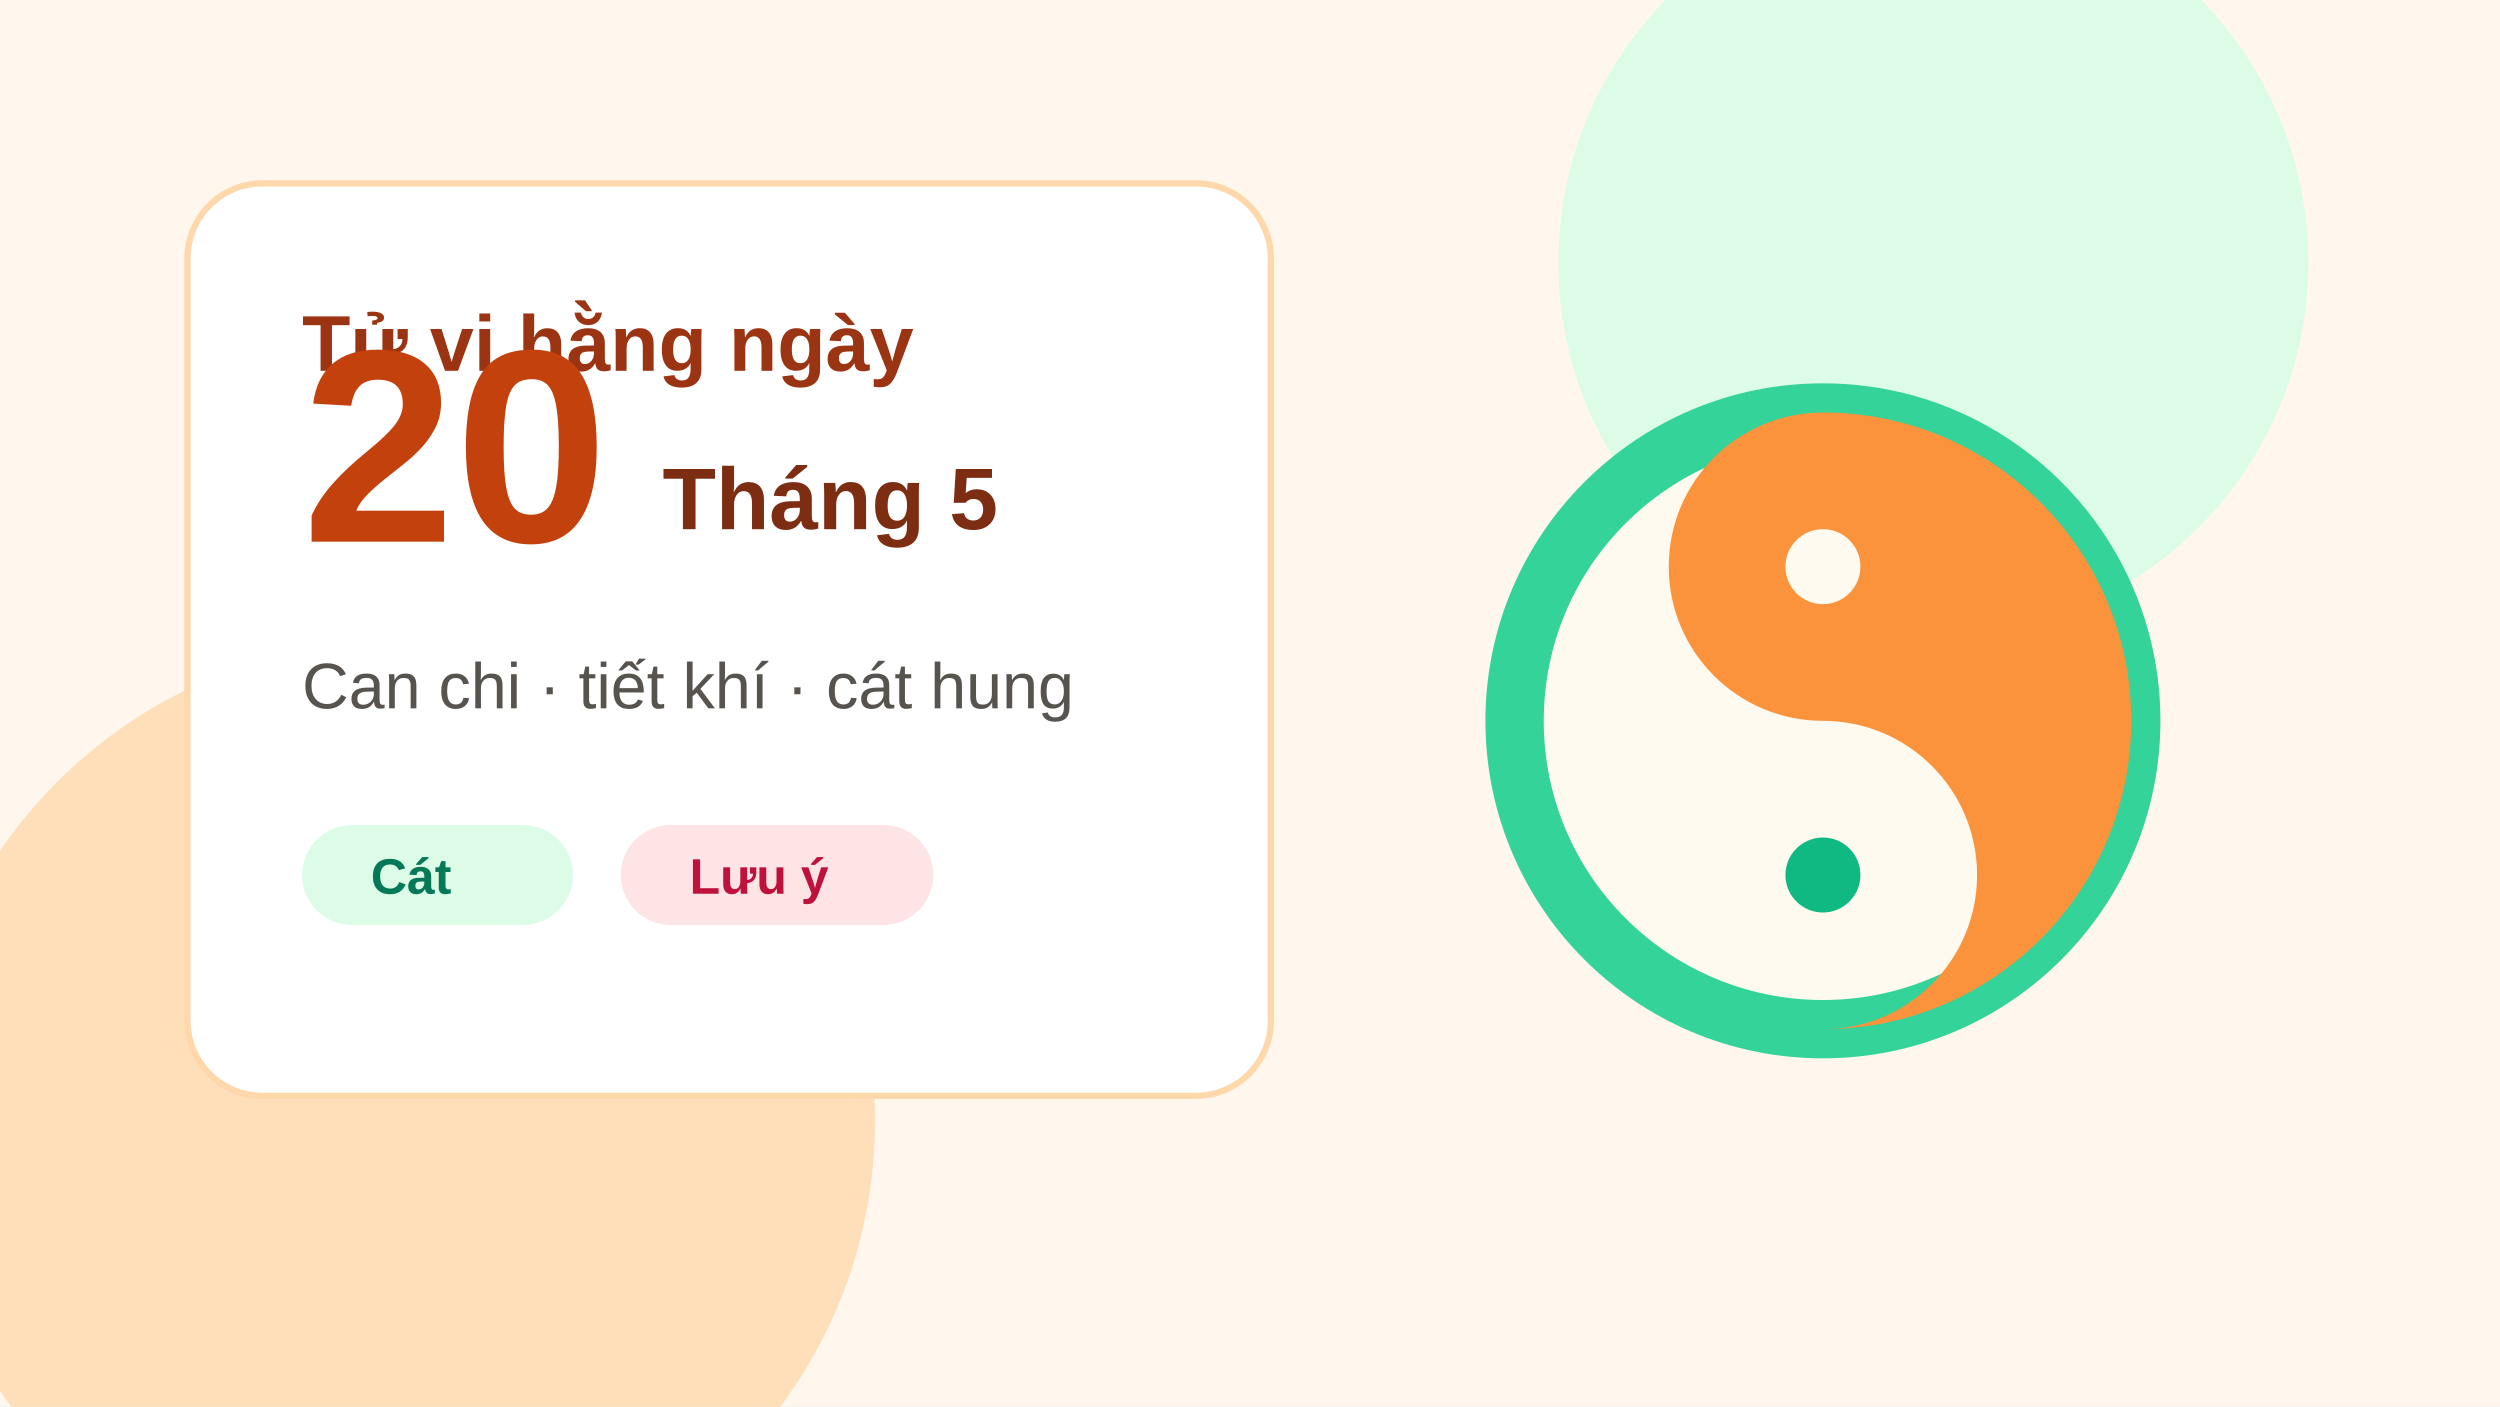
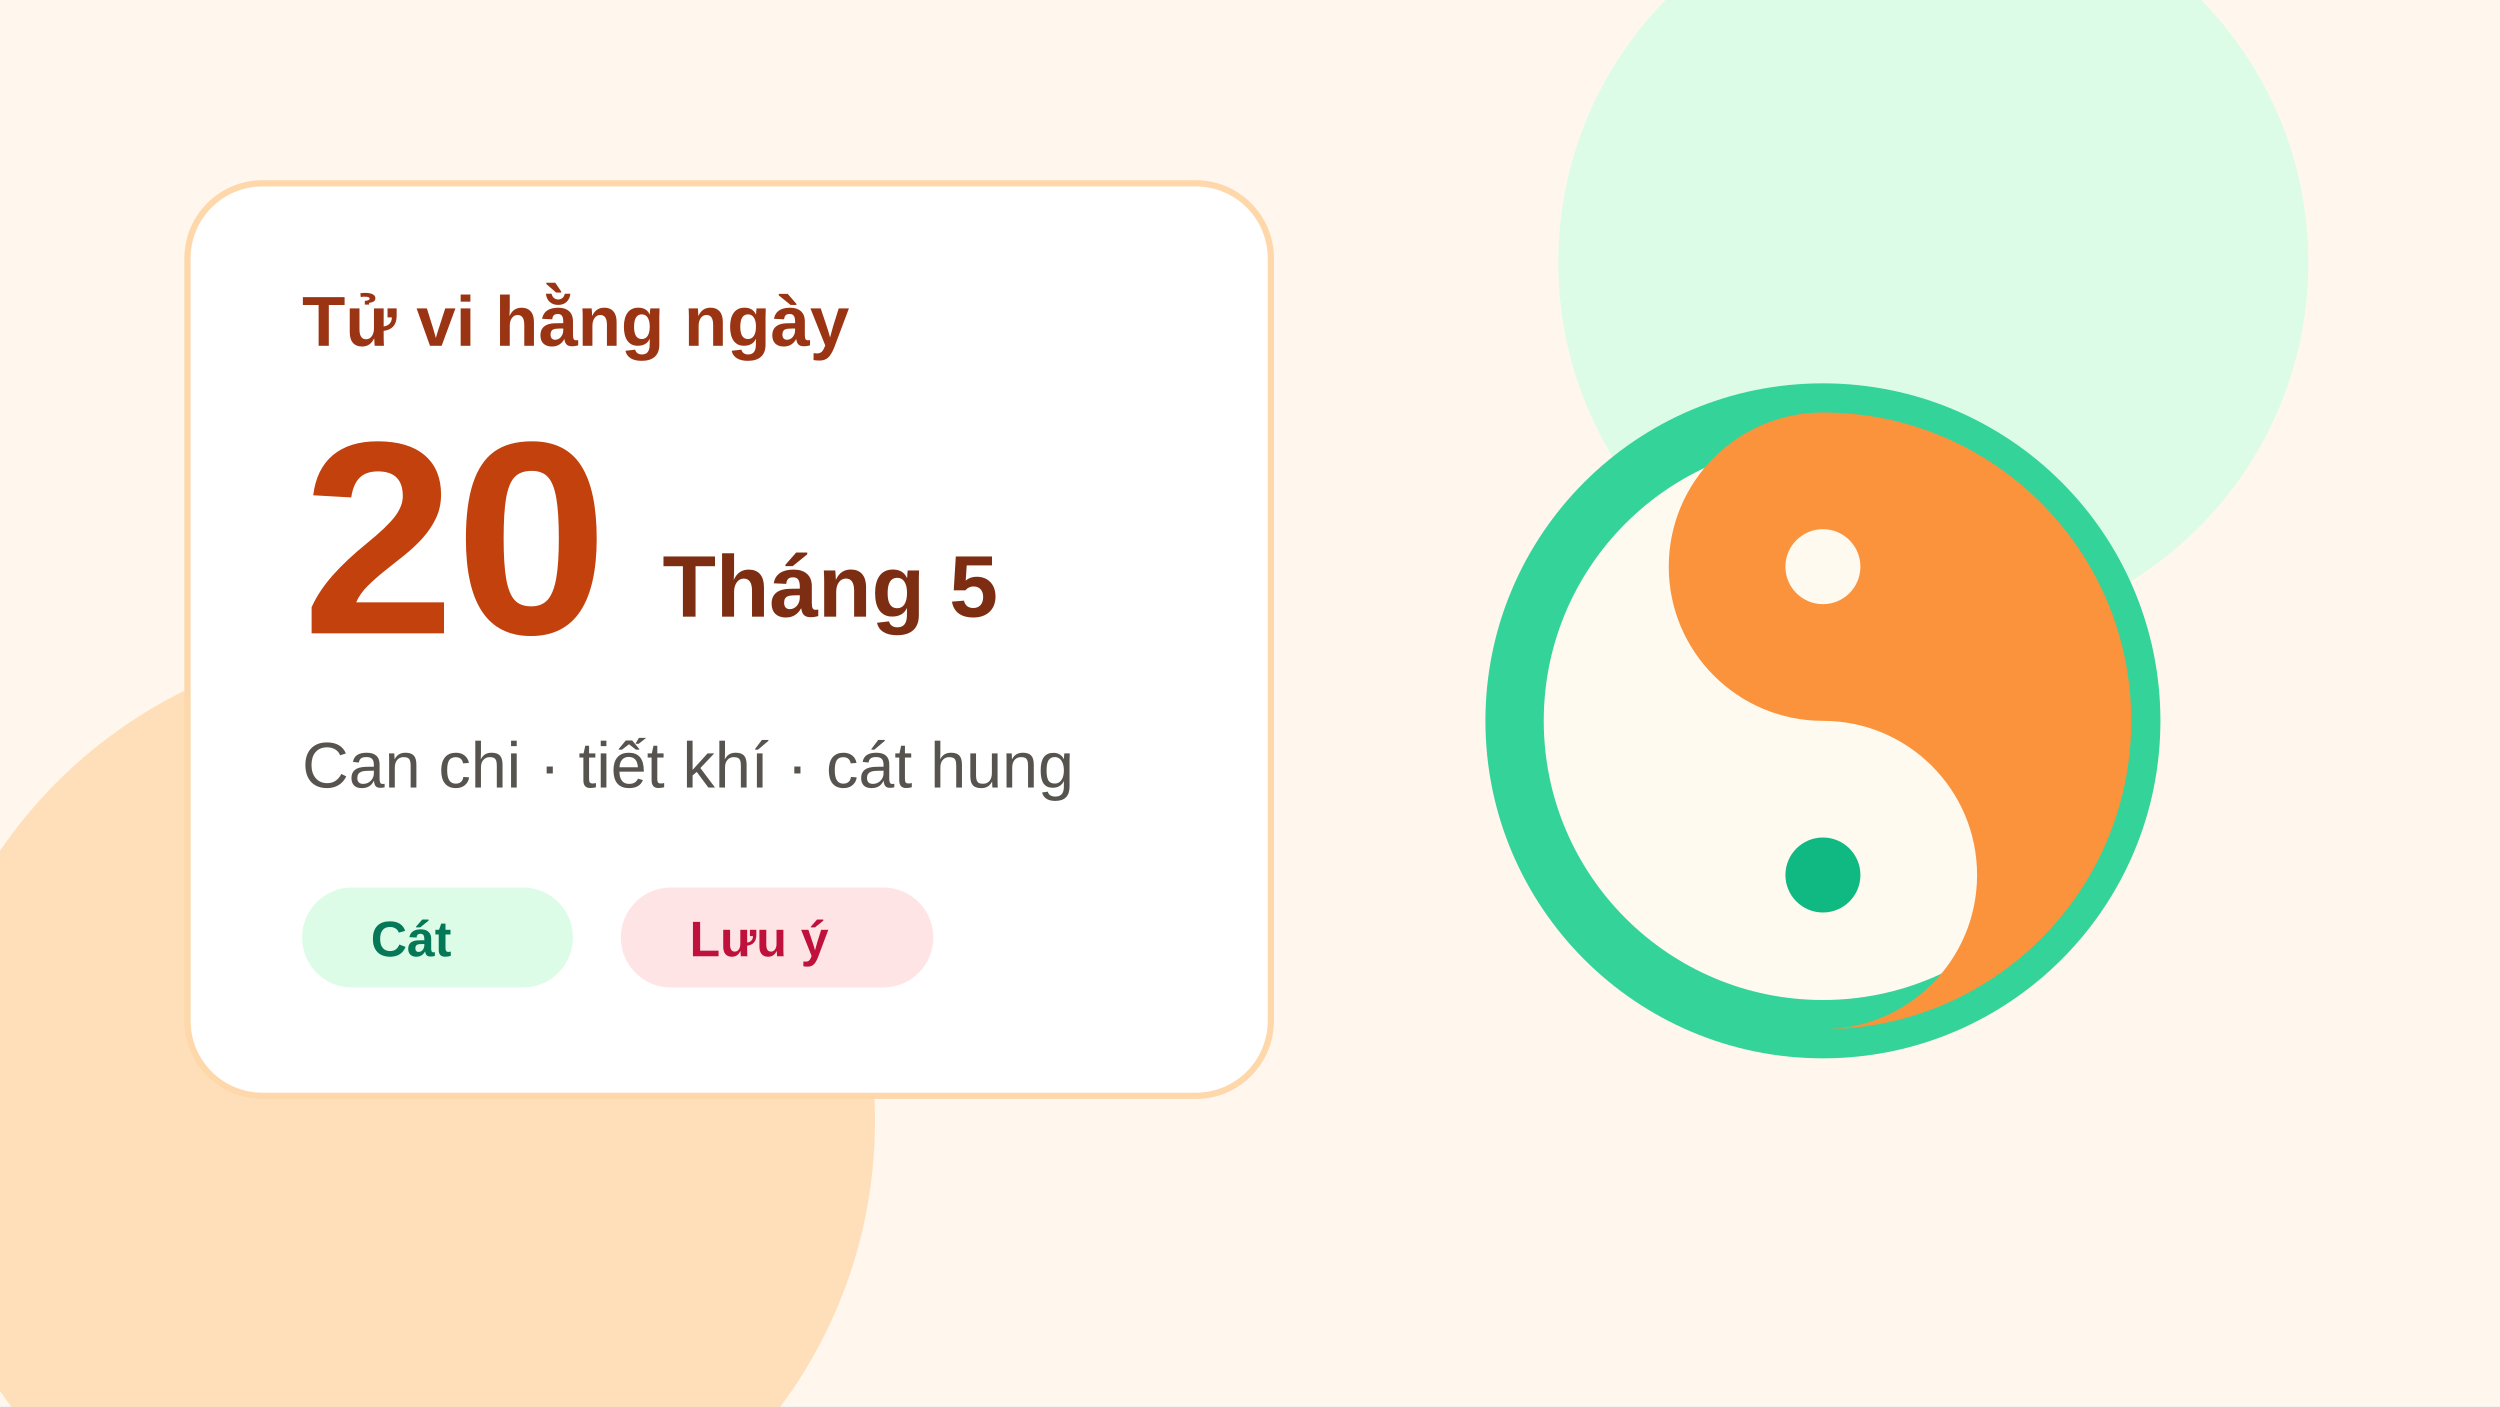
<svg xmlns="http://www.w3.org/2000/svg" width="1200" height="675" viewBox="0 0 1200 675" role="img" aria-label="Tử vi hằng ngày và lịch xem ngày tốt xấu">
  <rect width="1200" height="675" fill="#fff7ed" />
  <circle cx="928" cy="126" r="180" fill="#dcfce7" />
  <circle cx="190" cy="538" r="230" fill="#fed7aa" opacity=".75" />
  <rect x="90" y="88" width="520" height="438" rx="36" fill="#fff" stroke="#fed7aa" stroke-width="3" />
-   <text x="145" y="178" fill="#9a3412" font-family="Arial, sans-serif" font-size="38" font-weight="800">Tử vi hằng ngày</text>
-   <text x="145" y="260" fill="#c2410c" font-family="Arial, sans-serif" font-size="132" font-weight="900">20</text>
-   <text x="318" y="254" fill="#7c2d12" font-family="Arial, sans-serif" font-size="42" font-weight="800">Tháng 5</text>
-   <text x="145" y="340" fill="#57534e" font-family="Arial, sans-serif" font-size="31">Can chi · tiết khí · cát hung</text>
-   <rect x="145" y="396" width="130" height="48" rx="24" fill="#dcfce7" />
-   <text x="178" y="429" fill="#047857" font-family="Arial, sans-serif" font-size="24" font-weight="800">Cát</text>
-   <rect x="298" y="396" width="150" height="48" rx="24" fill="#ffe4e6" />
-   <text x="331" y="429" fill="#be123c" font-family="Arial, sans-serif" font-size="24" font-weight="800">Lưu ý</text>
+   <text x="145" y="166" fill="#9a3412" font-family="Arial, sans-serif" font-size="34" font-weight="800">Tử vi hằng ngày</text>
+   <text x="145" y="304" fill="#c2410c" font-family="Arial, sans-serif" font-size="132" font-weight="900">20</text>
+   <text x="318" y="296" fill="#7c2d12" font-family="Arial, sans-serif" font-size="42" font-weight="800">Tháng 5</text>
+   <text x="145" y="378" fill="#57534e" font-family="Arial, sans-serif" font-size="31">Can chi · tiết khí · cát hung</text>
+   <rect x="145" y="426" width="130" height="48" rx="24" fill="#dcfce7" />
+   <text x="178" y="459" fill="#047857" font-family="Arial, sans-serif" font-size="24" font-weight="800">Cát</text>
+   <rect x="298" y="426" width="150" height="48" rx="24" fill="#ffe4e6" />
+   <text x="331" y="459" fill="#be123c" font-family="Arial, sans-serif" font-size="24" font-weight="800">Lưu ý</text>
  <circle cx="875" cy="346" r="148" fill="#fffaf0" stroke="#34d399" stroke-width="28" />
  <path d="M875 198a148 148 0 0 1 0 296 74 74 0 0 0 0-148 74 74 0 0 1 0-148Z" fill="#fb923c" />
  <circle cx="875" cy="272" r="18" fill="#fffaf0" />
  <circle cx="875" cy="420" r="18" fill="#10b981" />
</svg>
